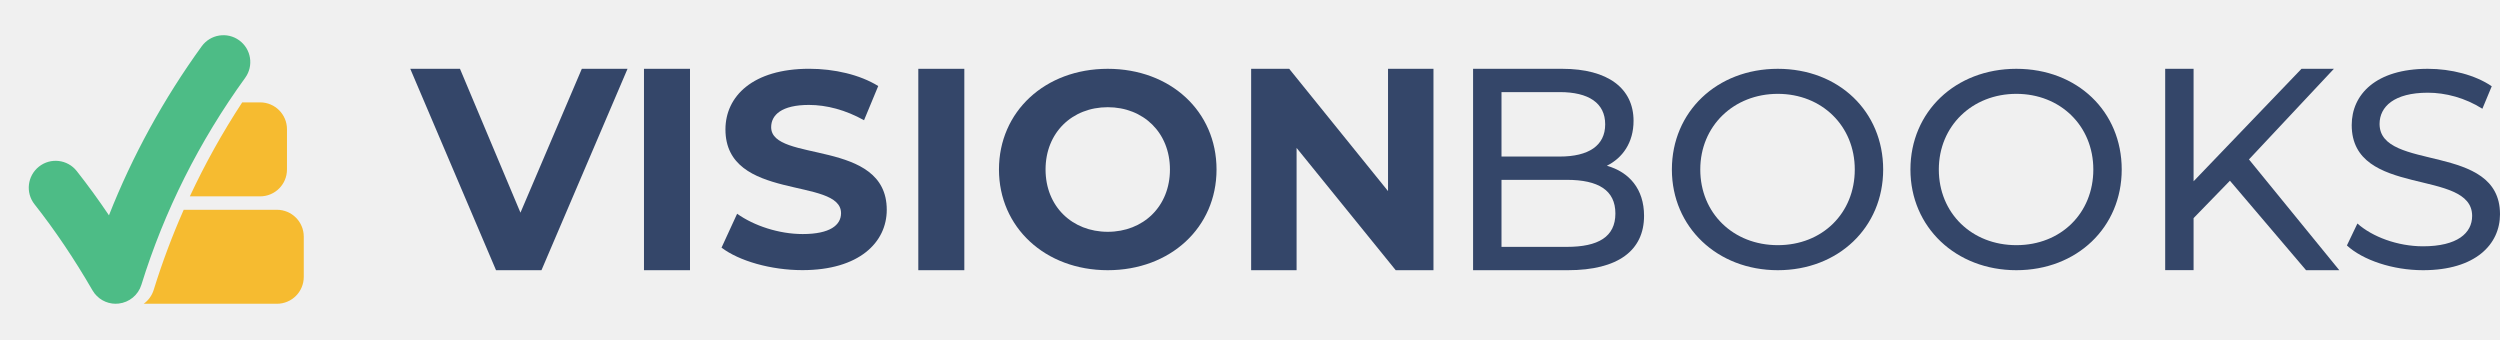
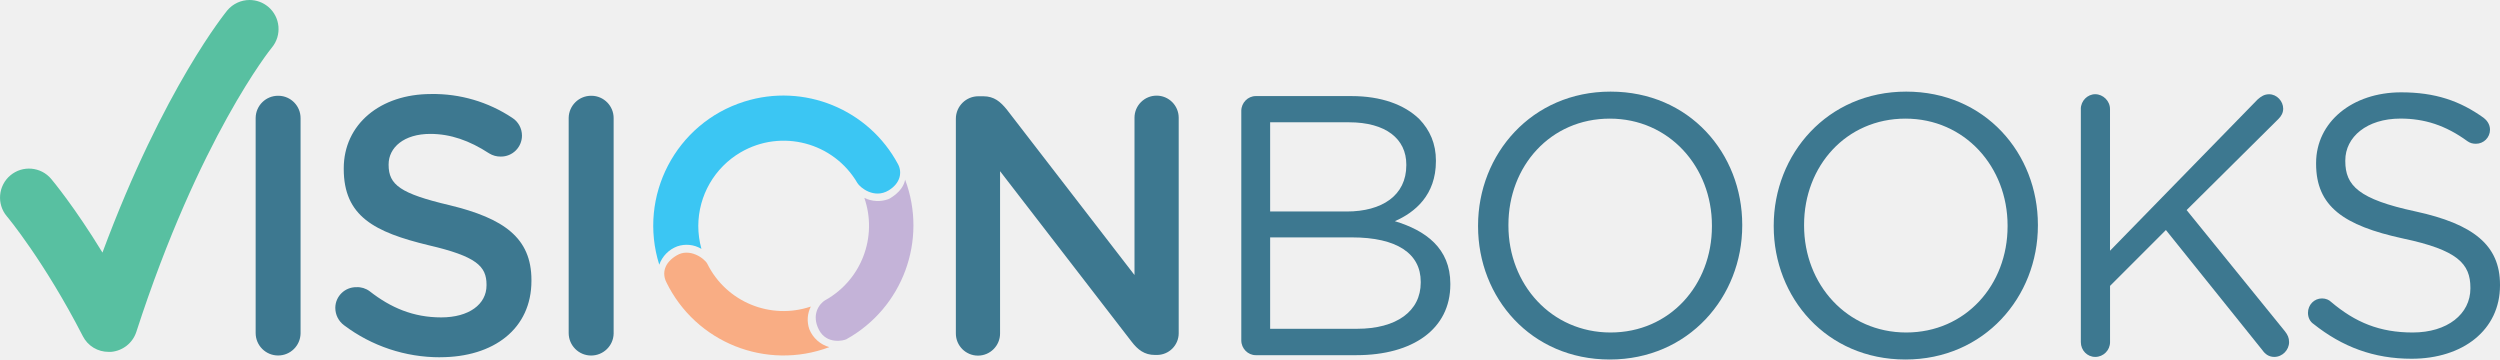
- <svg xmlns="http://www.w3.org/2000/svg" id="Layer_2" viewBox="0 0 744.82 101">
+ <svg xmlns="http://www.w3.org/2000/svg" id="Layer_2" viewBox="0 0 559.94 80.52">
  <defs>
-     <style>.cls-1{fill:#f6bb30;}.cls-2{fill:#fff;stroke:#e8e8e8;stroke-miterlimit:10;}.cls-3{fill:#4dbc86;}.cls-4{fill:#344669;}</style>
+     <style>.cls-1{fill:#f9ad84;}.cls-1,.cls-2,.cls-3,.cls-4,.cls-5{fill-rule:evenodd;}.cls-2{fill:#c4b3d8;}.cls-3{fill:#3bc6f3;}.cls-4,.cls-6{fill:#3d7890;}.cls-5{fill:#58c0a1;}</style>
  </defs>
-   <g id="Layer_2-2">
-     <g>
-       <g>
-         <path class="cls-1" d="M90.5,70.5v12c0,4.42-3.58,8-8,8H42.81c1.39-.99,2.45-2.43,2.98-4.13,2.52-8.13,5.5-16.09,8.94-23.87h27.77c4.42,0,8,3.58,8,8Z" />
-         <path class="cls-1" d="M85.5,38.5v12c0,4.42-3.58,8-8,8h-20.94c4.5-9.65,9.71-19,15.6-28h5.34c4.42,0,8,3.58,8,8Z" />
-         <path class="cls-3" d="M34.48,90.5c-2.83,0-5.48-1.5-6.92-3.99-5.4-9.33-11.21-17.96-17.27-25.64-2.74-3.47-2.14-8.5,1.33-11.24,3.47-2.74,8.5-2.14,11.24,1.33,3.28,4.16,6.49,8.57,9.6,13.19,7.01-17.77,16.27-34.65,27.63-50.35,2.59-3.58,7.59-4.38,11.17-1.79,3.58,2.59,4.38,7.59,1.79,11.17-13.7,18.93-24.11,39.68-30.93,61.68-.94,3.03-3.59,5.22-6.75,5.58-.3,.03-.6,.05-.9,.05Z" />
-       </g>
-       <g>
-         <path class="cls-4" d="M186.96,20.5l-25.64,60h-13.54l-25.55-60h14.81l18.02,42.86,18.28-42.86h13.62Z" />
-         <path class="cls-4" d="M191.86,20.5h13.71v60h-13.71V20.5Z" />
-         <path class="cls-4" d="M214.96,73.79l4.65-10.11c4.99,3.56,12.44,6.05,19.54,6.05,8.12,0,11.42-2.65,11.42-6.22,0-10.86-34.44-3.4-34.44-24.95,0-9.86,8.12-18.07,24.96-18.07,7.45,0,15.06,1.74,20.56,5.14l-4.23,10.19c-5.5-3.07-11.17-4.56-16.42-4.56-8.12,0-11.25,2.98-11.25,6.63,0,10.69,34.44,3.31,34.44,24.61,0,9.7-8.21,17.98-25.13,17.98-9.39,0-18.87-2.73-24.11-6.71Z" />
-         <path class="cls-4" d="M273.59,20.5h13.71v60h-13.71V20.5Z" />
-         <path class="cls-4" d="M297.62,50.5c0-17.24,13.71-30,32.41-30s32.41,12.68,32.41,30-13.79,30-32.41,30-32.41-12.76-32.41-30Zm50.94,0c0-11.02-7.95-18.56-18.53-18.56s-18.53,7.54-18.53,18.56,7.95,18.56,18.53,18.56,18.53-7.54,18.53-18.56Z" />
-         <path class="cls-4" d="M427.07,20.5v60h-11.25l-29.53-36.43v36.43h-13.54V20.5h11.34l29.44,36.43V20.5h13.54Z" />
-       </g>
-       <g>
-         <path class="cls-4" d="M489.81,64.3c0,10.29-7.7,16.2-22.68,16.2h-28.26V20.5h26.57c13.62,0,21.24,5.83,21.24,15.51,0,6.51-3.3,11.06-7.95,13.37,6.68,1.89,11.08,6.94,11.08,14.91Zm-42.47-36.86v19.2h17.35c8.63,0,13.54-3.26,13.54-9.6s-4.91-9.6-13.54-9.6h-17.35Zm33.93,36.17c0-6.94-5.08-10.03-14.47-10.03h-19.46v19.97h19.46c9.39,0,14.47-3,14.47-9.94Z" />
-         <path class="cls-4" d="M498.1,50.5c0-17.18,13.37-30,31.56-30s31.39,12.74,31.39,30-13.37,30-31.39,30-31.56-12.82-31.56-30Zm54.49,0c0-12.99-9.81-22.54-22.93-22.54s-23.1,9.55-23.1,22.54,9.81,22.54,23.1,22.54,22.93-9.55,22.93-22.54Z" />
-         <path class="cls-4" d="M569.17,50.5c0-17.18,13.37-30,31.56-30s31.39,12.74,31.39,30-13.37,30-31.39,30-31.56-12.82-31.56-30Zm54.49,0c0-12.99-9.81-22.54-22.93-22.54s-23.1,9.55-23.1,22.54,9.81,22.54,23.1,22.54,22.93-9.55,22.93-22.54Z" />
-         <path class="cls-4" d="M664.36,53.84l-10.83,11.14v15.51h-8.46V20.5h8.46V54.01l32.15-33.51h9.65l-25.3,27,26.91,33h-9.9l-22.68-26.66Z" />
-         <path class="cls-4" d="M699.21,73.13l3.13-6.54c4.4,3.94,11.93,6.79,19.54,6.79,10.24,0,14.64-3.94,14.64-9.05,0-14.33-35.88-5.28-35.88-27.07,0-9.05,7.11-16.76,22.68-16.76,6.94,0,14.13,1.84,19.04,5.2l-2.79,6.7c-5.16-3.27-11-4.78-16.25-4.78-10.07,0-14.38,4.19-14.38,9.3,0,14.33,35.88,5.36,35.88,26.9,0,8.97-7.28,16.68-22.93,16.68-9.05,0-17.94-3.02-22.68-7.37Z" />
-       </g>
-     </g>
+   <g id="Vision_Logo">
+     <path class="cls-5" d="m55.9,0c-1.92,0-3.74.85-4.98,2.31-.16.23-14.19,17.17-27.97,54.26-6.28-10.28-11.2-16.15-11.48-16.49-2.31-2.75-6.41-3.1-9.15-.8s-3.1,6.41-.8,9.15c.08.06,8.46,10.16,17.04,26.88,1.11,2.17,3.35,3.52,5.78,3.5h.53c2.61-.22,4.84-1.97,5.66-4.46C44.6,30.89,60.71,10.84,60.88,10.67c2.3-2.76,1.93-6.86-.82-9.16-1.17-.97-2.64-1.51-4.16-1.51" />
+     <path id="Shape_1_copy_2" class="cls-4" d="m57.26,74.59c0,2.78,2.25,5.03,5.03,5.03,2.74,0,4.97-2.18,5.03-4.92V26.48c.02-2.74-2.18-4.99-4.92-5.03h-.07c-2.77-.03-5.04,2.19-5.07,4.96,0,.02,0,.05,0,.07v48.11h0Zm41.31,5.42c12.03,0,20.46-6.38,20.46-17.11v-.17c0-9.49-6.22-13.83-18.33-16.77-11.04-2.6-13.66-4.57-13.66-9.03v-.11c0-3.78,3.43-6.83,9.33-6.83,4.5,0,8.75,1.47,13.17,4.35.79.49,1.7.75,2.63.73,2.6.02,4.72-2.07,4.74-4.67.01-1.63-.82-3.16-2.21-4.03-5.38-3.57-11.71-5.42-18.16-5.31-11.38,0-19.55,6.78-19.55,16.66v.11c0,10.62,6.87,14.17,19.06,17.11,10.64,2.48,12.92,4.69,12.92,8.81v.17c0,4.23-3.92,7.17-10.15,7.17s-11.29-2.15-16.04-5.87c-.85-.63-1.89-.95-2.94-.9-2.57-.04-4.7,2.01-4.74,4.58,0,.02,0,.03,0,.05,0,1.54.72,2.98,1.96,3.9,6.2,4.67,13.76,7.19,21.52,7.17Zm28.8-5.42c0,2.78,2.25,5.04,5.03,5.04,2.74,0,4.99-2.19,5.04-4.93V26.48c.02-2.74-2.18-4.99-4.92-5.03h-.07c-2.77-.03-5.04,2.19-5.08,4.96,0,.02,0,.04,0,.06v48.11h0Zm86.72.11c0,2.73,2.22,4.95,4.95,4.95s4.95-2.22,4.95-4.95v-36.36l29.45,38.17c1.39,1.81,2.87,2.99,5.24,2.99h.41c2.7.02,4.9-2.15,4.91-4.85,0-.04,0-.08,0-.12V26.37c0-2.73-2.22-4.95-4.95-4.95s-4.95,2.22-4.95,4.95v35.23l-28.63-37.1c-1.39-1.69-2.78-2.94-5.24-2.94h-1.06c-2.78-.02-5.06,2.22-5.08,5v48.13h0Z" />
+     <path id="Shape_1_copy_3" class="cls-1" d="m158.44,59.12c4.25,8.52,14.14,12.59,23.16,9.54-.79,1.58-.91,3.41-.33,5.08.79,1.96,2.45,3.44,4.48,4.01-14.11,5.3-29.93-1.01-36.52-14.57-.94-1.92-.55-4.29,2.34-5.98,2.89-1.75,6.24.68,6.88,1.92Z" />
+     <path id="Shape_1_copy" class="cls-3" d="m147.66,59.29c-4.83-15.35,3.7-31.71,19.05-36.54,13.37-4.21,27.85,1.7,34.45,14.07.91,1.75.57,4.18-2.12,5.82-3.29,1.98-6.43-.68-7-1.64-5.32-9.12-17.03-12.2-26.15-6.88-5.86,3.42-9.47,9.69-9.49,16.48,0,1.74.24,3.46.7,5.14-1.64-.98-3.62-1.18-5.42-.56-1.89.71-3.36,2.22-4.03,4.12Z" />
+     <path id="Shape_1_copy_4" class="cls-2" d="m184.92,67.19c8.04-4.53,11.69-14.15,8.67-22.87,1.69.83,3.64.93,5.4.28,0,0,3.17-1.47,3.74-4.35,5.07,13.53-.54,28.74-13.18,35.74-.53.28-4.34,1.24-6.11-2.09-1.77-3.39.01-5.87,1.47-6.72Z" />
+     <path class="cls-6" d="m278.02,24.83c0-1.82,1.49-3.31,3.23-3.31h21.46c6.63,0,11.85,1.91,15.17,5.14,2.4,2.49,3.73,5.55,3.73,9.28v.17c0,7.54-4.64,11.44-9.2,13.43,6.88,2.07,12.43,6.05,12.43,14.01v.17c0,9.95-8.37,15.83-21.05,15.83h-22.54c-1.74,0-3.23-1.49-3.23-3.31V24.83Zm23.62,22.54c7.87,0,13.34-3.56,13.34-10.36v-.17c0-5.72-4.56-9.45-12.85-9.45h-17.65v19.97h17.15Zm2.32,26.27c8.78,0,14.25-3.9,14.25-10.36v-.17c0-6.3-5.3-9.94-15.41-9.94h-18.32v20.47h19.48Z" />
+     <path class="cls-6" d="m331.05,50.69v-.17c0-15.99,12.02-30,29.67-30s29.5,13.84,29.5,29.83v.17c0,15.99-12.02,30-29.67,30s-29.5-13.84-29.5-29.83Zm52.38,0v-.17c0-13.18-9.61-23.95-22.87-23.95s-22.71,10.61-22.71,23.78v.17c0,13.18,9.61,23.95,22.87,23.95s22.71-10.61,22.71-23.78Z" />
+     <path class="cls-6" d="m397.27,50.69v-.17c0-15.99,12.02-30,29.67-30s29.5,13.84,29.5,29.83v.17c0,15.99-12.02,30-29.67,30s-29.5-13.84-29.5-29.83Zm52.38,0v-.17c0-13.18-9.61-23.95-22.87-23.95s-22.71,10.61-22.71,23.78v.17c0,13.18,9.61,23.95,22.87,23.95s22.71-10.61,22.71-23.78Z" />
+     <path class="cls-6" d="m466.05,24.42c0-1.82,1.49-3.32,3.23-3.32s3.31,1.49,3.31,3.32v31.74l33.07-33.89c.75-.66,1.49-1.16,2.57-1.16,1.74,0,3.15,1.57,3.15,3.23,0,.91-.41,1.66-1.08,2.32l-20.55,20.39,22.04,27.18c.58.75.91,1.41.91,2.4,0,1.74-1.49,3.31-3.31,3.31-1.24,0-2.07-.66-2.65-1.49l-21.63-26.93-12.51,12.51v12.6c0,1.82-1.49,3.31-3.31,3.31s-3.23-1.49-3.23-3.31V24.42Z" />
+     <path class="cls-6" d="m518.17,72.56c-.75-.5-1.24-1.41-1.24-2.49,0-1.82,1.41-3.23,3.15-3.23.83,0,1.57.33,1.99.75,5.47,4.64,10.94,6.88,18.31,6.88,7.79,0,12.93-4.14,12.93-9.86v-.17c0-5.39-2.9-8.45-15.08-11.02-13.34-2.9-19.48-7.21-19.48-16.74v-.17c0-9.12,8.04-15.83,19.06-15.83,7.62,0,13.18,1.91,18.48,5.72.66.5,1.41,1.41,1.41,2.65,0,1.74-1.41,3.15-3.15,3.15-.75,0-1.33-.17-1.91-.58-4.89-3.56-9.61-5.06-15-5.06-7.54,0-12.35,4.14-12.35,9.36v.17c0,5.47,2.98,8.54,15.75,11.27,12.93,2.82,18.9,7.54,18.9,16.41v.17c0,9.95-8.29,16.41-19.81,16.41-8.45,0-15.5-2.65-21.96-7.79Z" />
  </g>
</svg>
